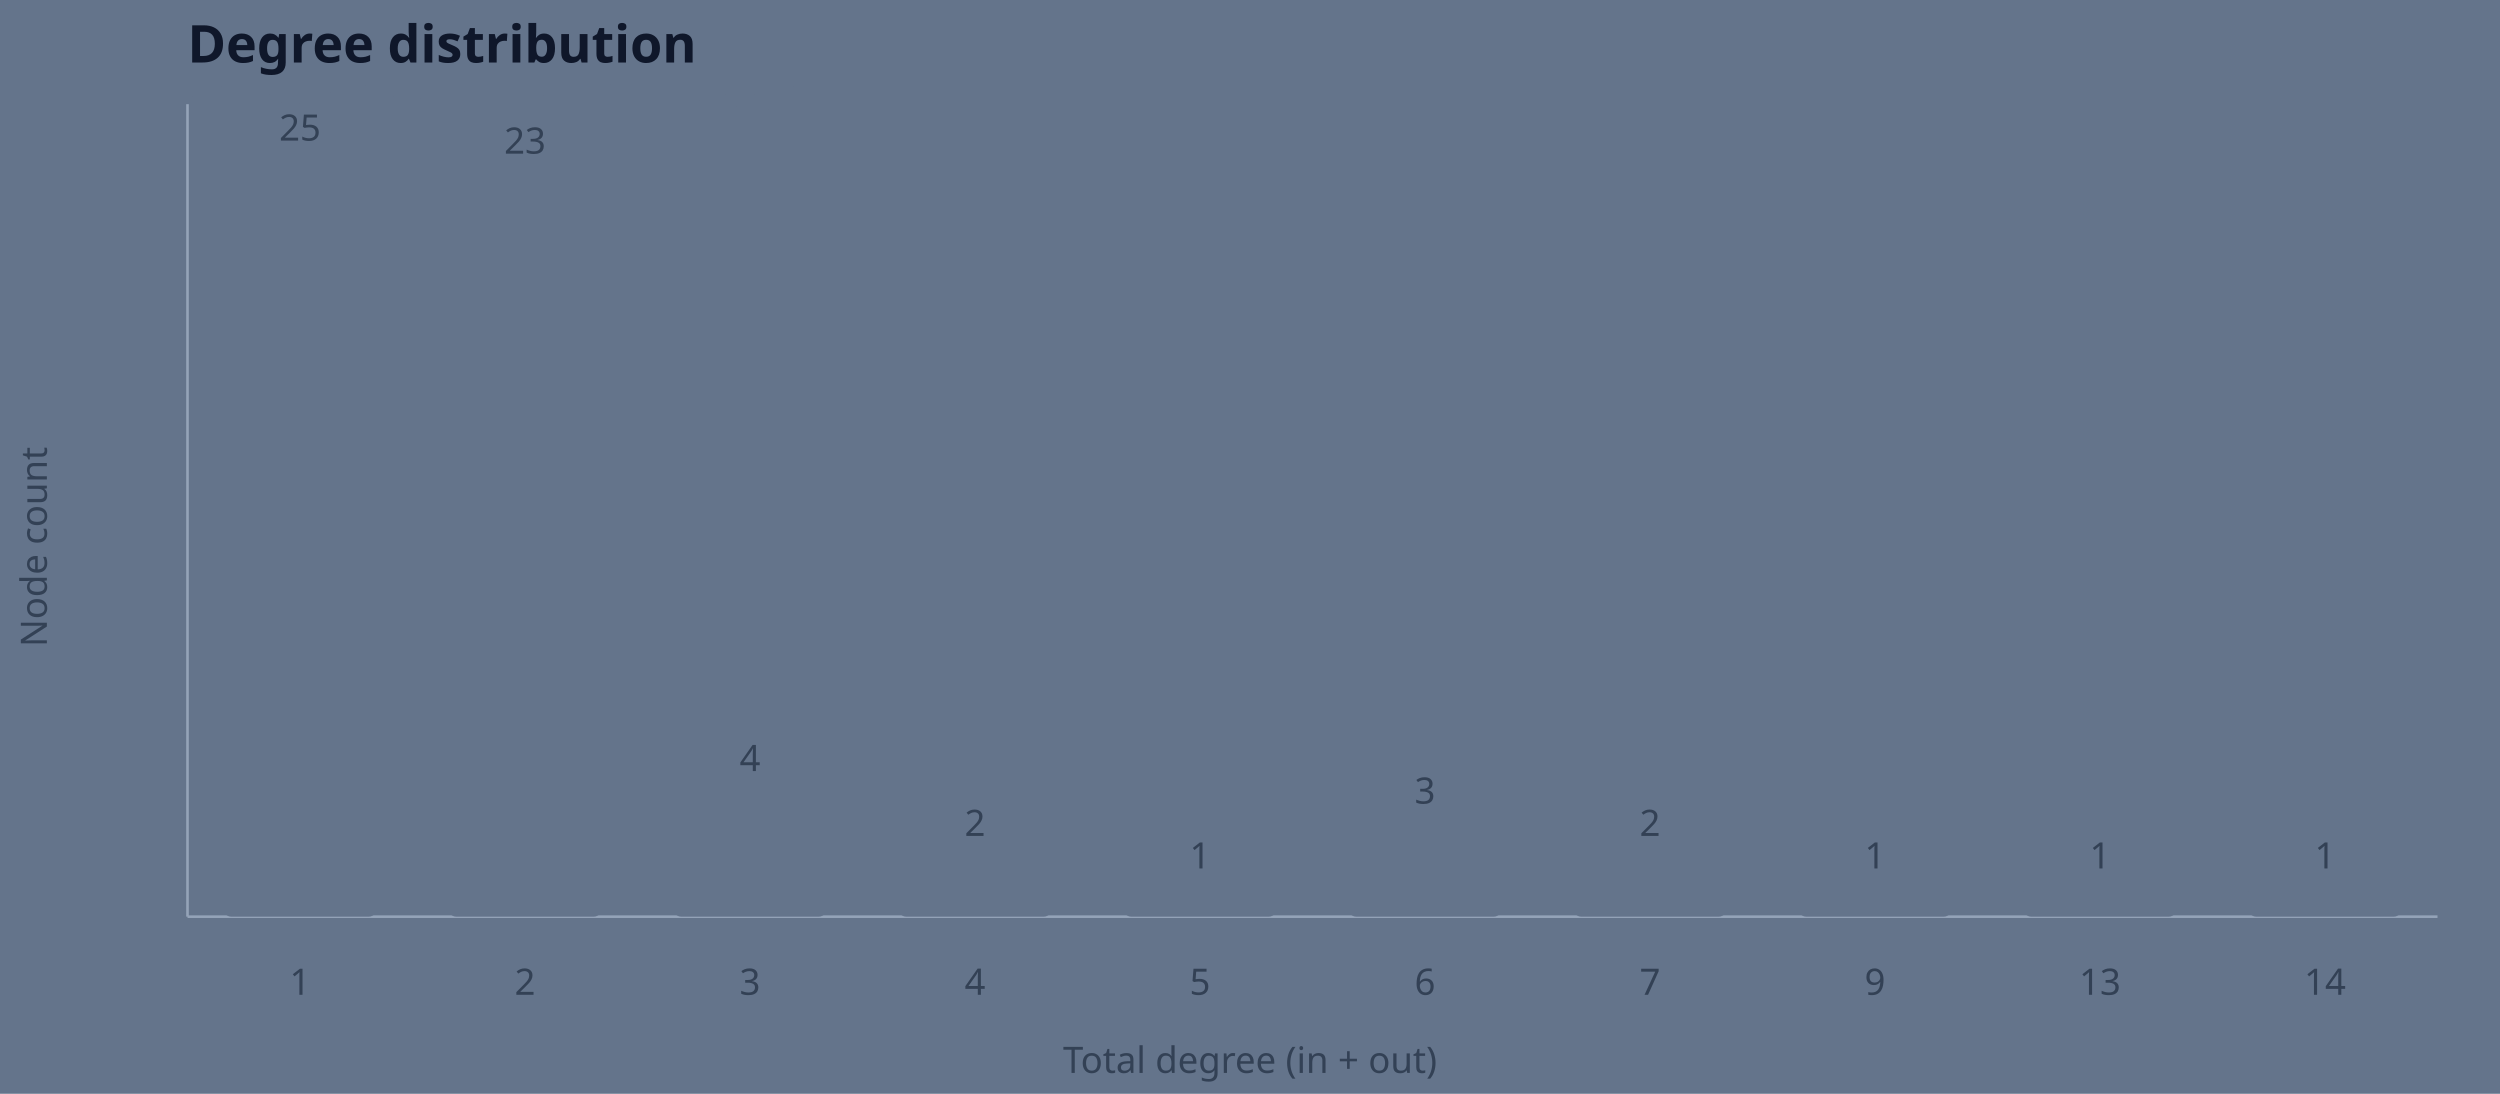
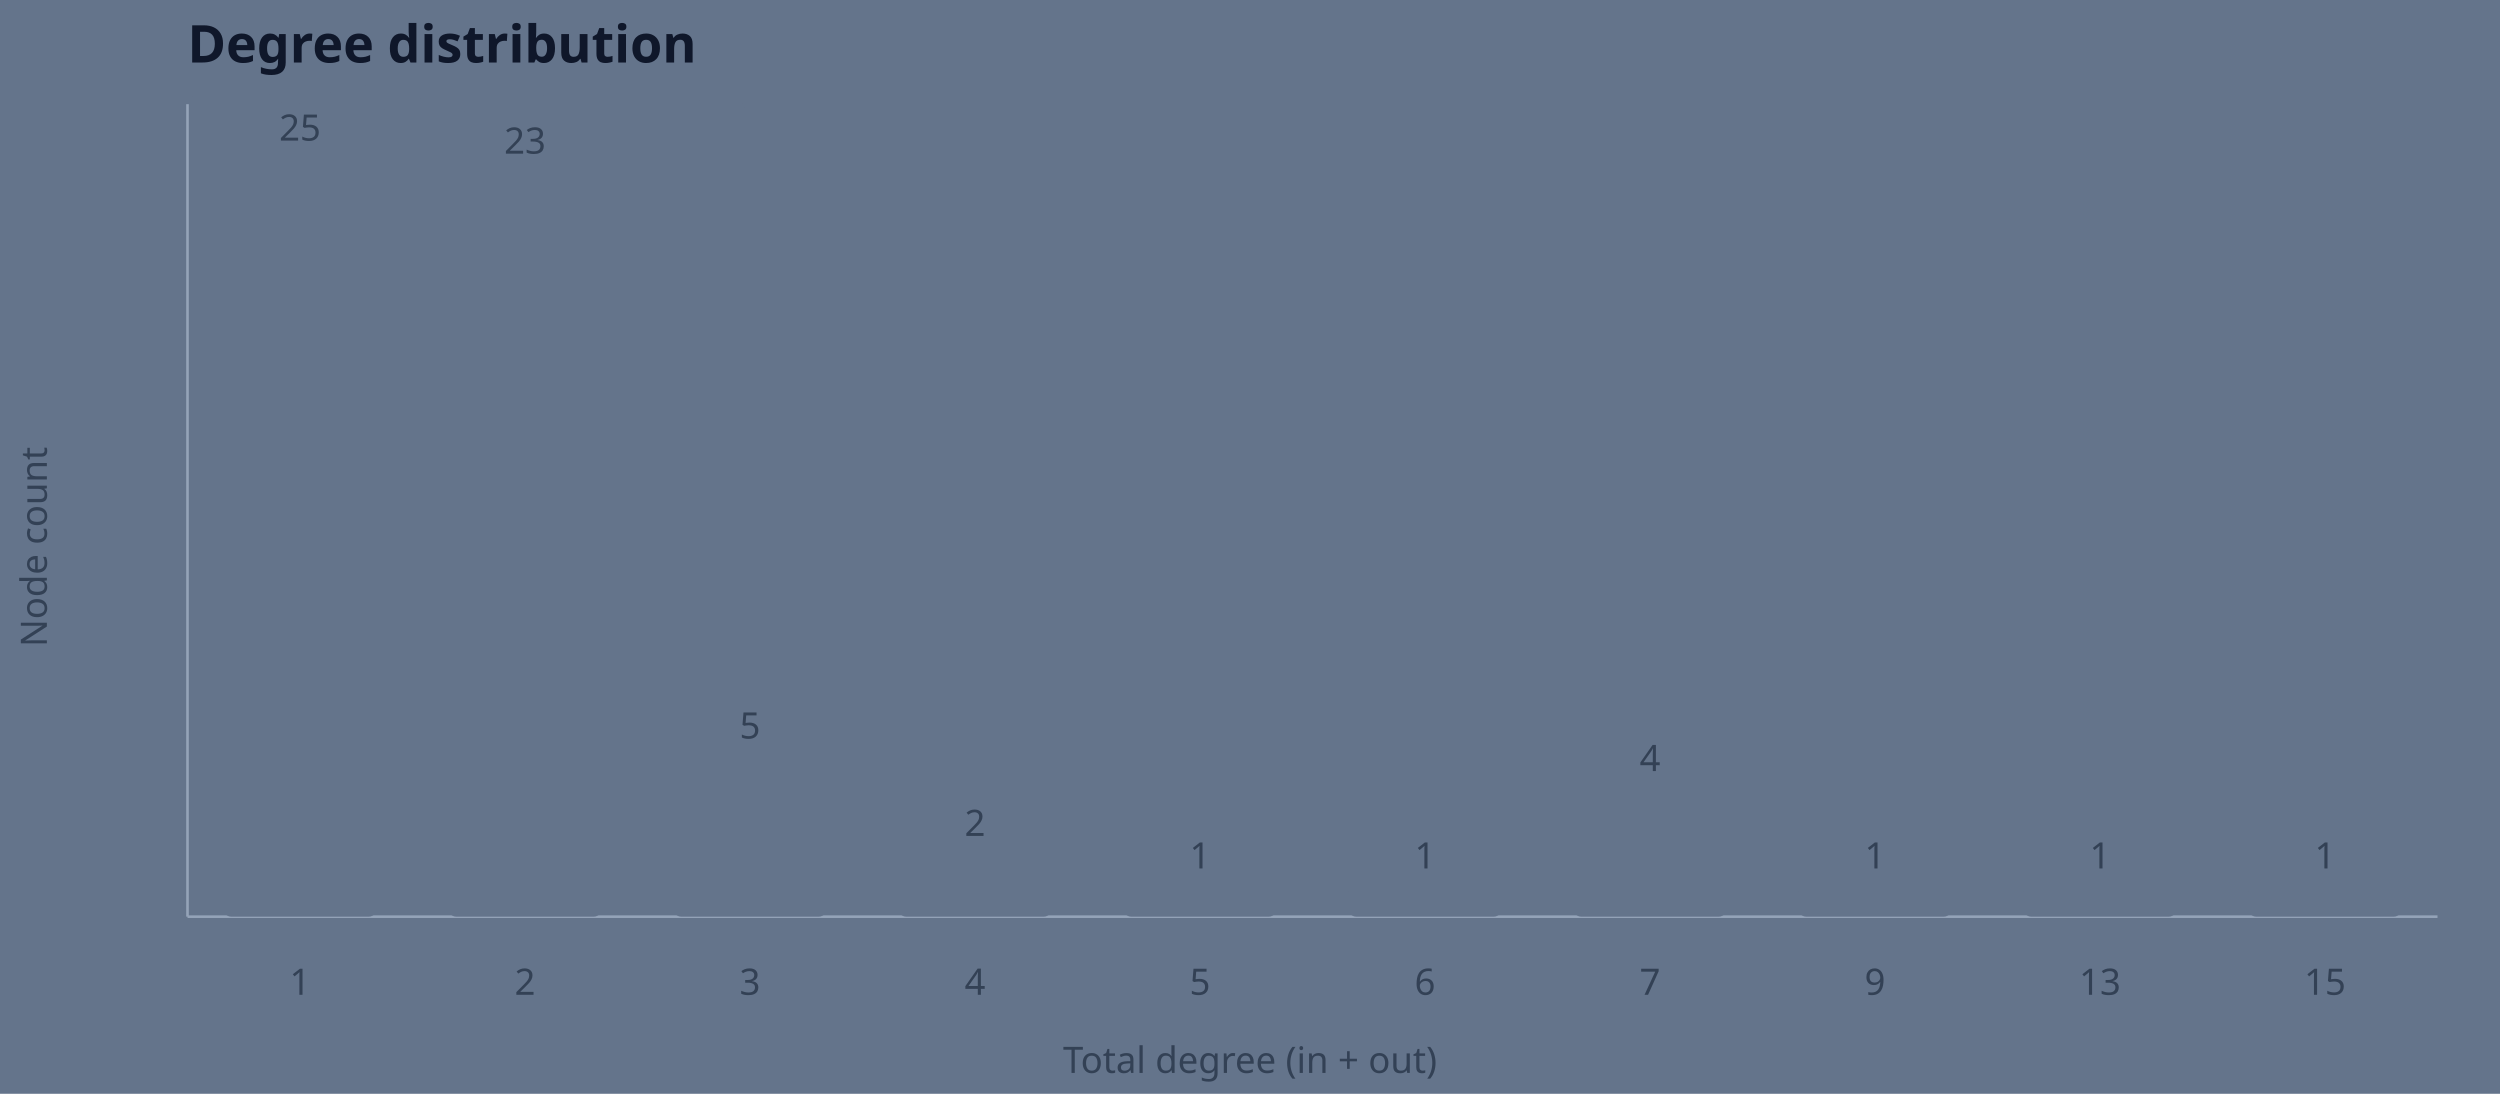
<svg xmlns="http://www.w3.org/2000/svg" viewBox="0 0 960 420" role="img" aria-labelledby="title desc">
  <style>text{font:14px system-ui,sans-serif;fill:#334155}rect{fill:#64748b}line{stroke:#94a3b8;stroke-width:1}.title{font-size:20px;font-weight:700;fill:#0f172a}.sub{font-size:13px;fill:#64748b}</style>
  <rect width="100%" height="100%" fill="#fff" />
  <text class="title" x="72" y="24">Degree distribution</text>
-   <text class="sub" x="72" y="42">63 nodes · 82 edges · density 0.020993</text>
+   <text class="sub" x="72" y="42">64 nodes · 85 edges · density 0.021081</text>
  <line x1="72" y1="352" x2="936" y2="352" />
  <line x1="72" y1="40" x2="72" y2="352" />
  <rect x="85.8" y="40.0" width="58.8" height="312.0" rx="3" />
  <rect x="172.2" y="65.0" width="58.8" height="287.0" rx="3" />
-   <rect x="258.6" y="302.1" width="58.8" height="49.9" rx="3" />
+   <rect x="258.6" y="289.6" width="58.8" height="62.4" rx="3" />
  <rect x="345.0" y="327.0" width="58.8" height="25.0" rx="3" />
  <rect x="431.4" y="339.5" width="58.8" height="12.5" rx="3" />
-   <rect x="517.8" y="314.6" width="58.8" height="37.4" rx="3" />
-   <rect x="604.2" y="327.0" width="58.8" height="25.0" rx="3" />
+   <rect x="517.8" y="339.5" width="58.8" height="12.5" rx="3" />
+   <rect x="604.2" y="302.1" width="58.8" height="49.9" rx="3" />
  <rect x="690.6" y="339.5" width="58.8" height="12.5" rx="3" />
  <rect x="777.0" y="339.5" width="58.8" height="12.5" rx="3" />
  <rect x="863.4" y="339.5" width="58.8" height="12.5" rx="3" />
  <text x="115.2" y="382" text-anchor="middle">1</text>
  <text x="115.2" y="54.0" text-anchor="middle">25</text>
  <text x="201.6" y="382" text-anchor="middle">2</text>
  <text x="201.6" y="59.0" text-anchor="middle">23</text>
  <text x="288.0" y="382" text-anchor="middle">3</text>
-   <text x="288.0" y="296.1" text-anchor="middle">4</text>
+   <text x="288.0" y="283.6" text-anchor="middle">5</text>
  <text x="374.4" y="382" text-anchor="middle">4</text>
  <text x="374.4" y="321.0" text-anchor="middle">2</text>
  <text x="460.8" y="382" text-anchor="middle">5</text>
  <text x="460.8" y="333.5" text-anchor="middle">1</text>
  <text x="547.2" y="382" text-anchor="middle">6</text>
-   <text x="547.2" y="308.6" text-anchor="middle">3</text>
+   <text x="547.2" y="333.5" text-anchor="middle">1</text>
  <text x="633.6" y="382" text-anchor="middle">7</text>
-   <text x="633.6" y="321.0" text-anchor="middle">2</text>
+   <text x="633.6" y="296.1" text-anchor="middle">4</text>
  <text x="720.0" y="382" text-anchor="middle">9</text>
  <text x="720.0" y="333.5" text-anchor="middle">1</text>
  <text x="806.4" y="382" text-anchor="middle">13</text>
  <text x="806.4" y="333.5" text-anchor="middle">1</text>
-   <text x="892.8" y="382" text-anchor="middle">14</text>
+   <text x="892.8" y="382" text-anchor="middle">15</text>
  <text x="892.8" y="333.5" text-anchor="middle">1</text>
-   <text x="480" y="412" text-anchor="middle">Total degree (in + out)</text>
-   <text transform="translate(18 210) rotate(-90)" text-anchor="middle">Node count</text>
+   <text x="480.0" y="412" text-anchor="middle">Total degree (in + out)</text>
+   <text transform="translate(18 210.0) rotate(-90)" text-anchor="middle">Node count</text>
</svg>
